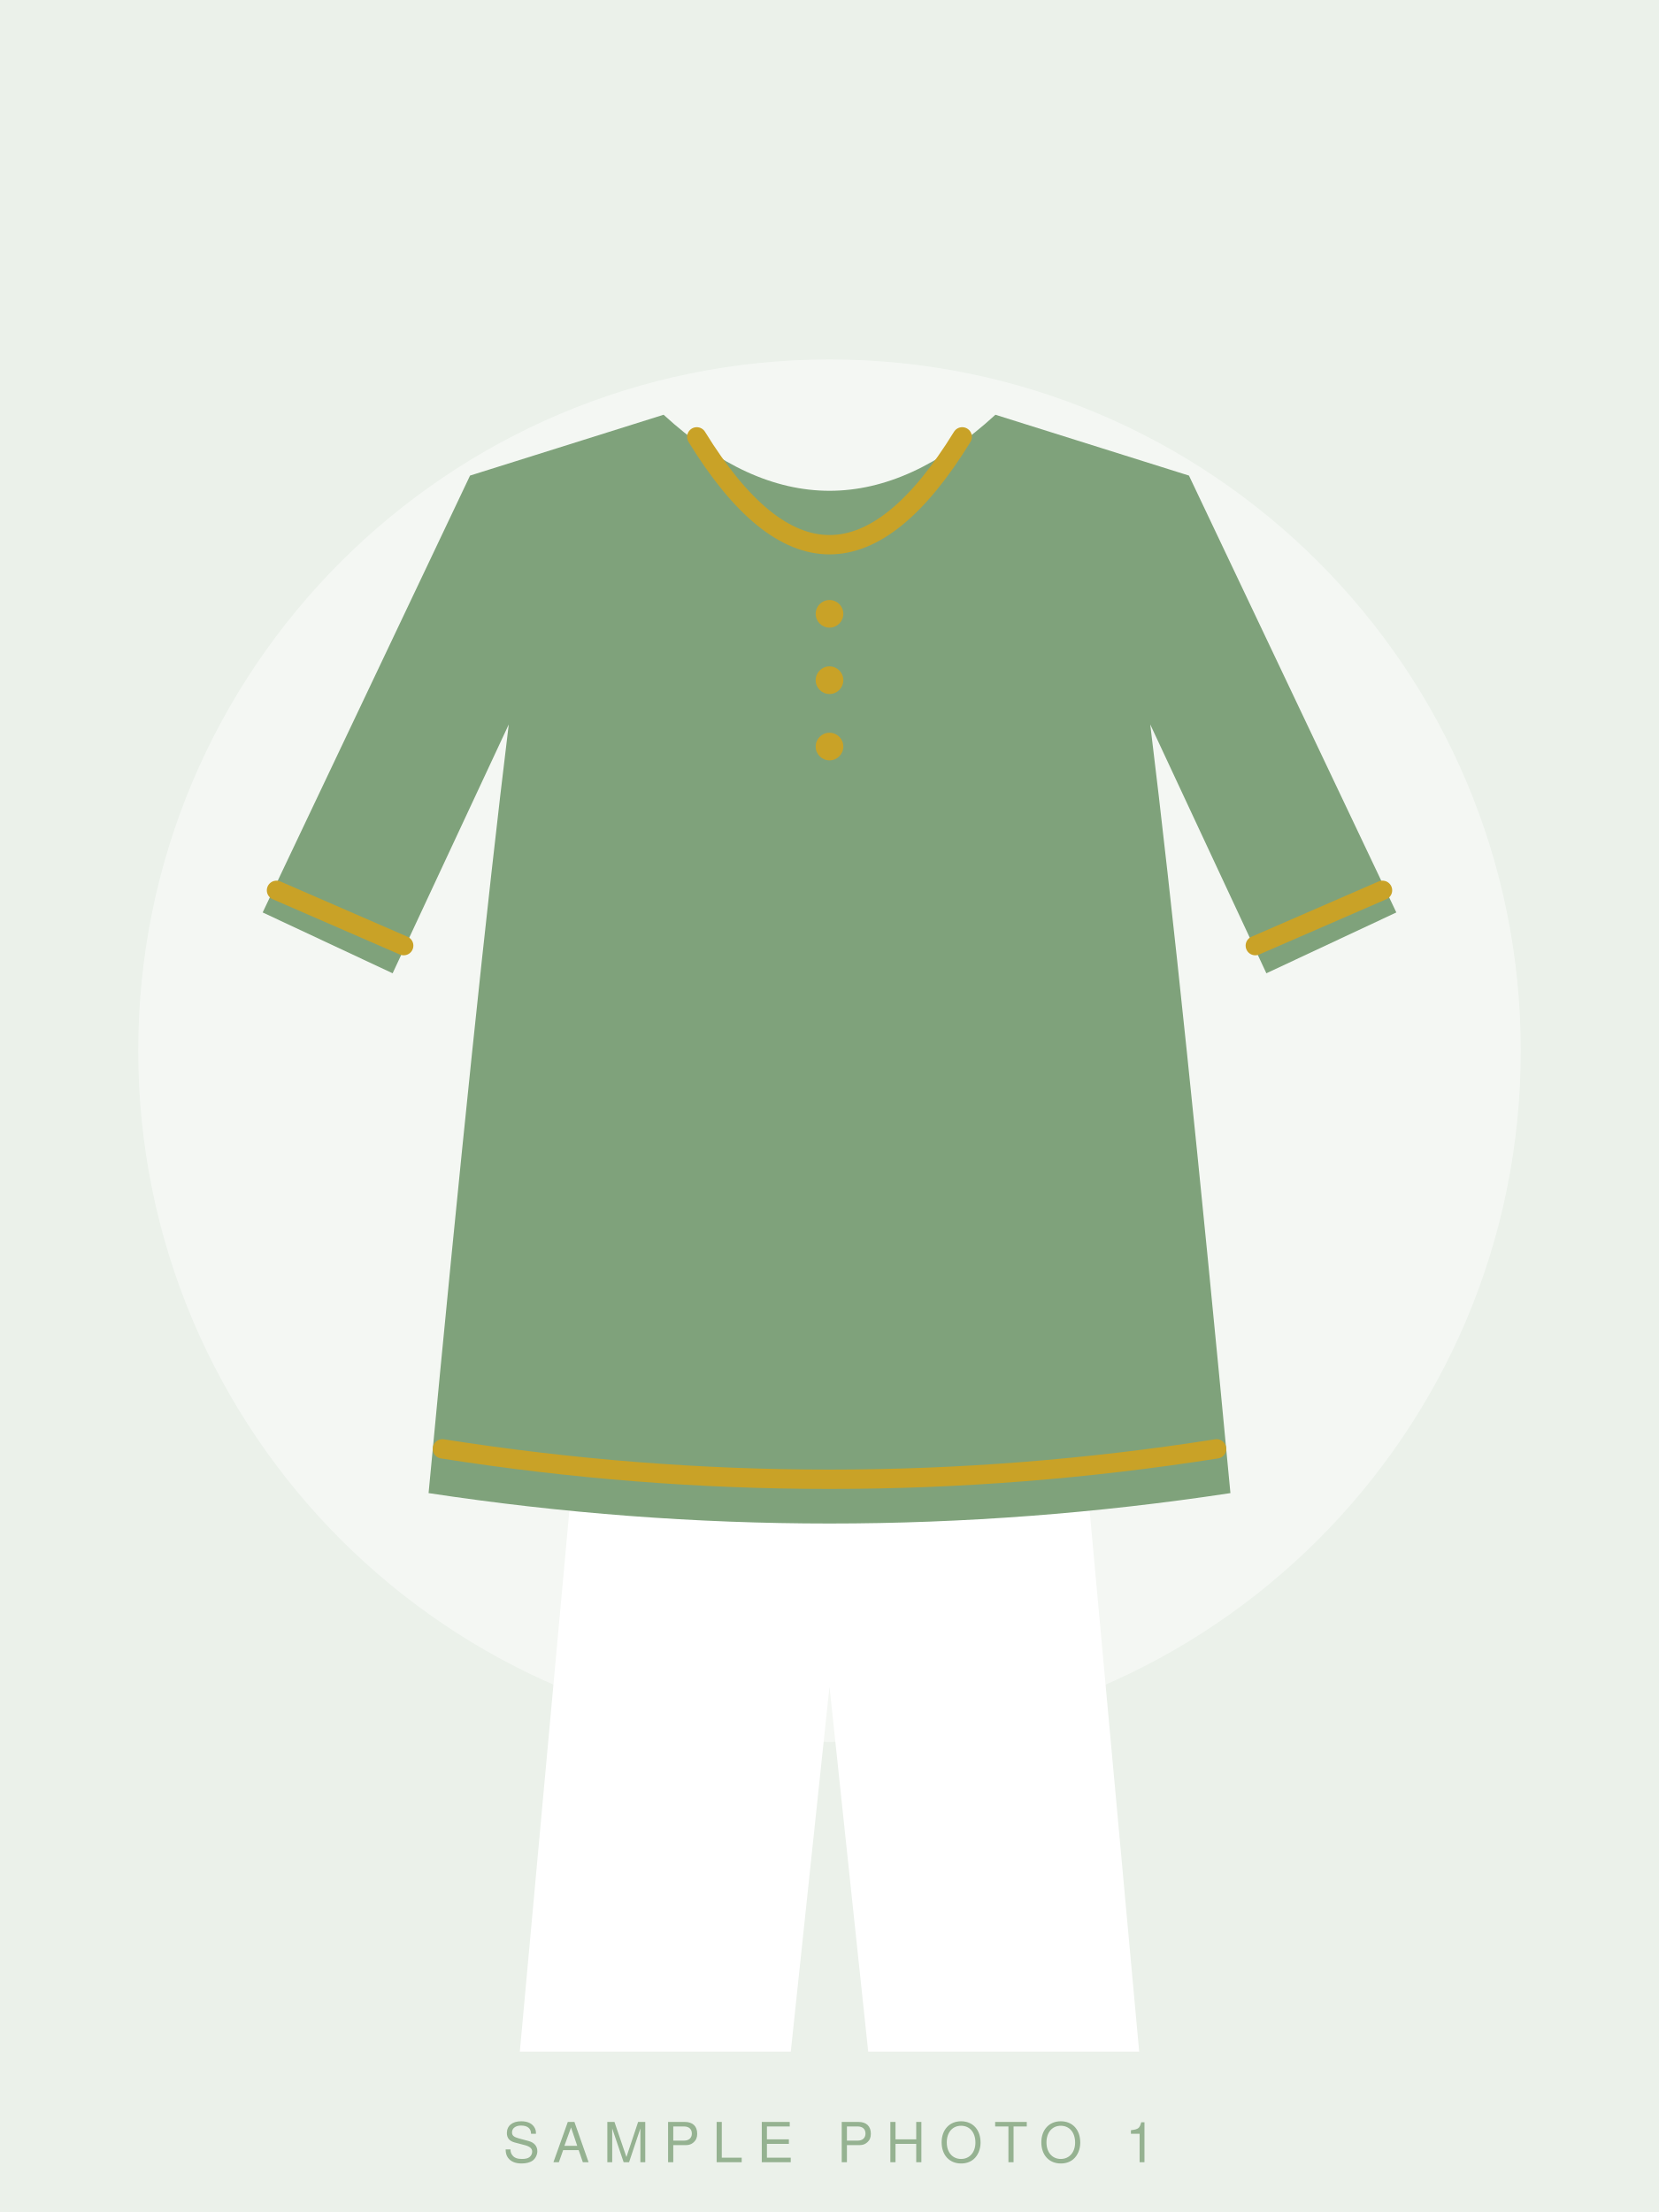
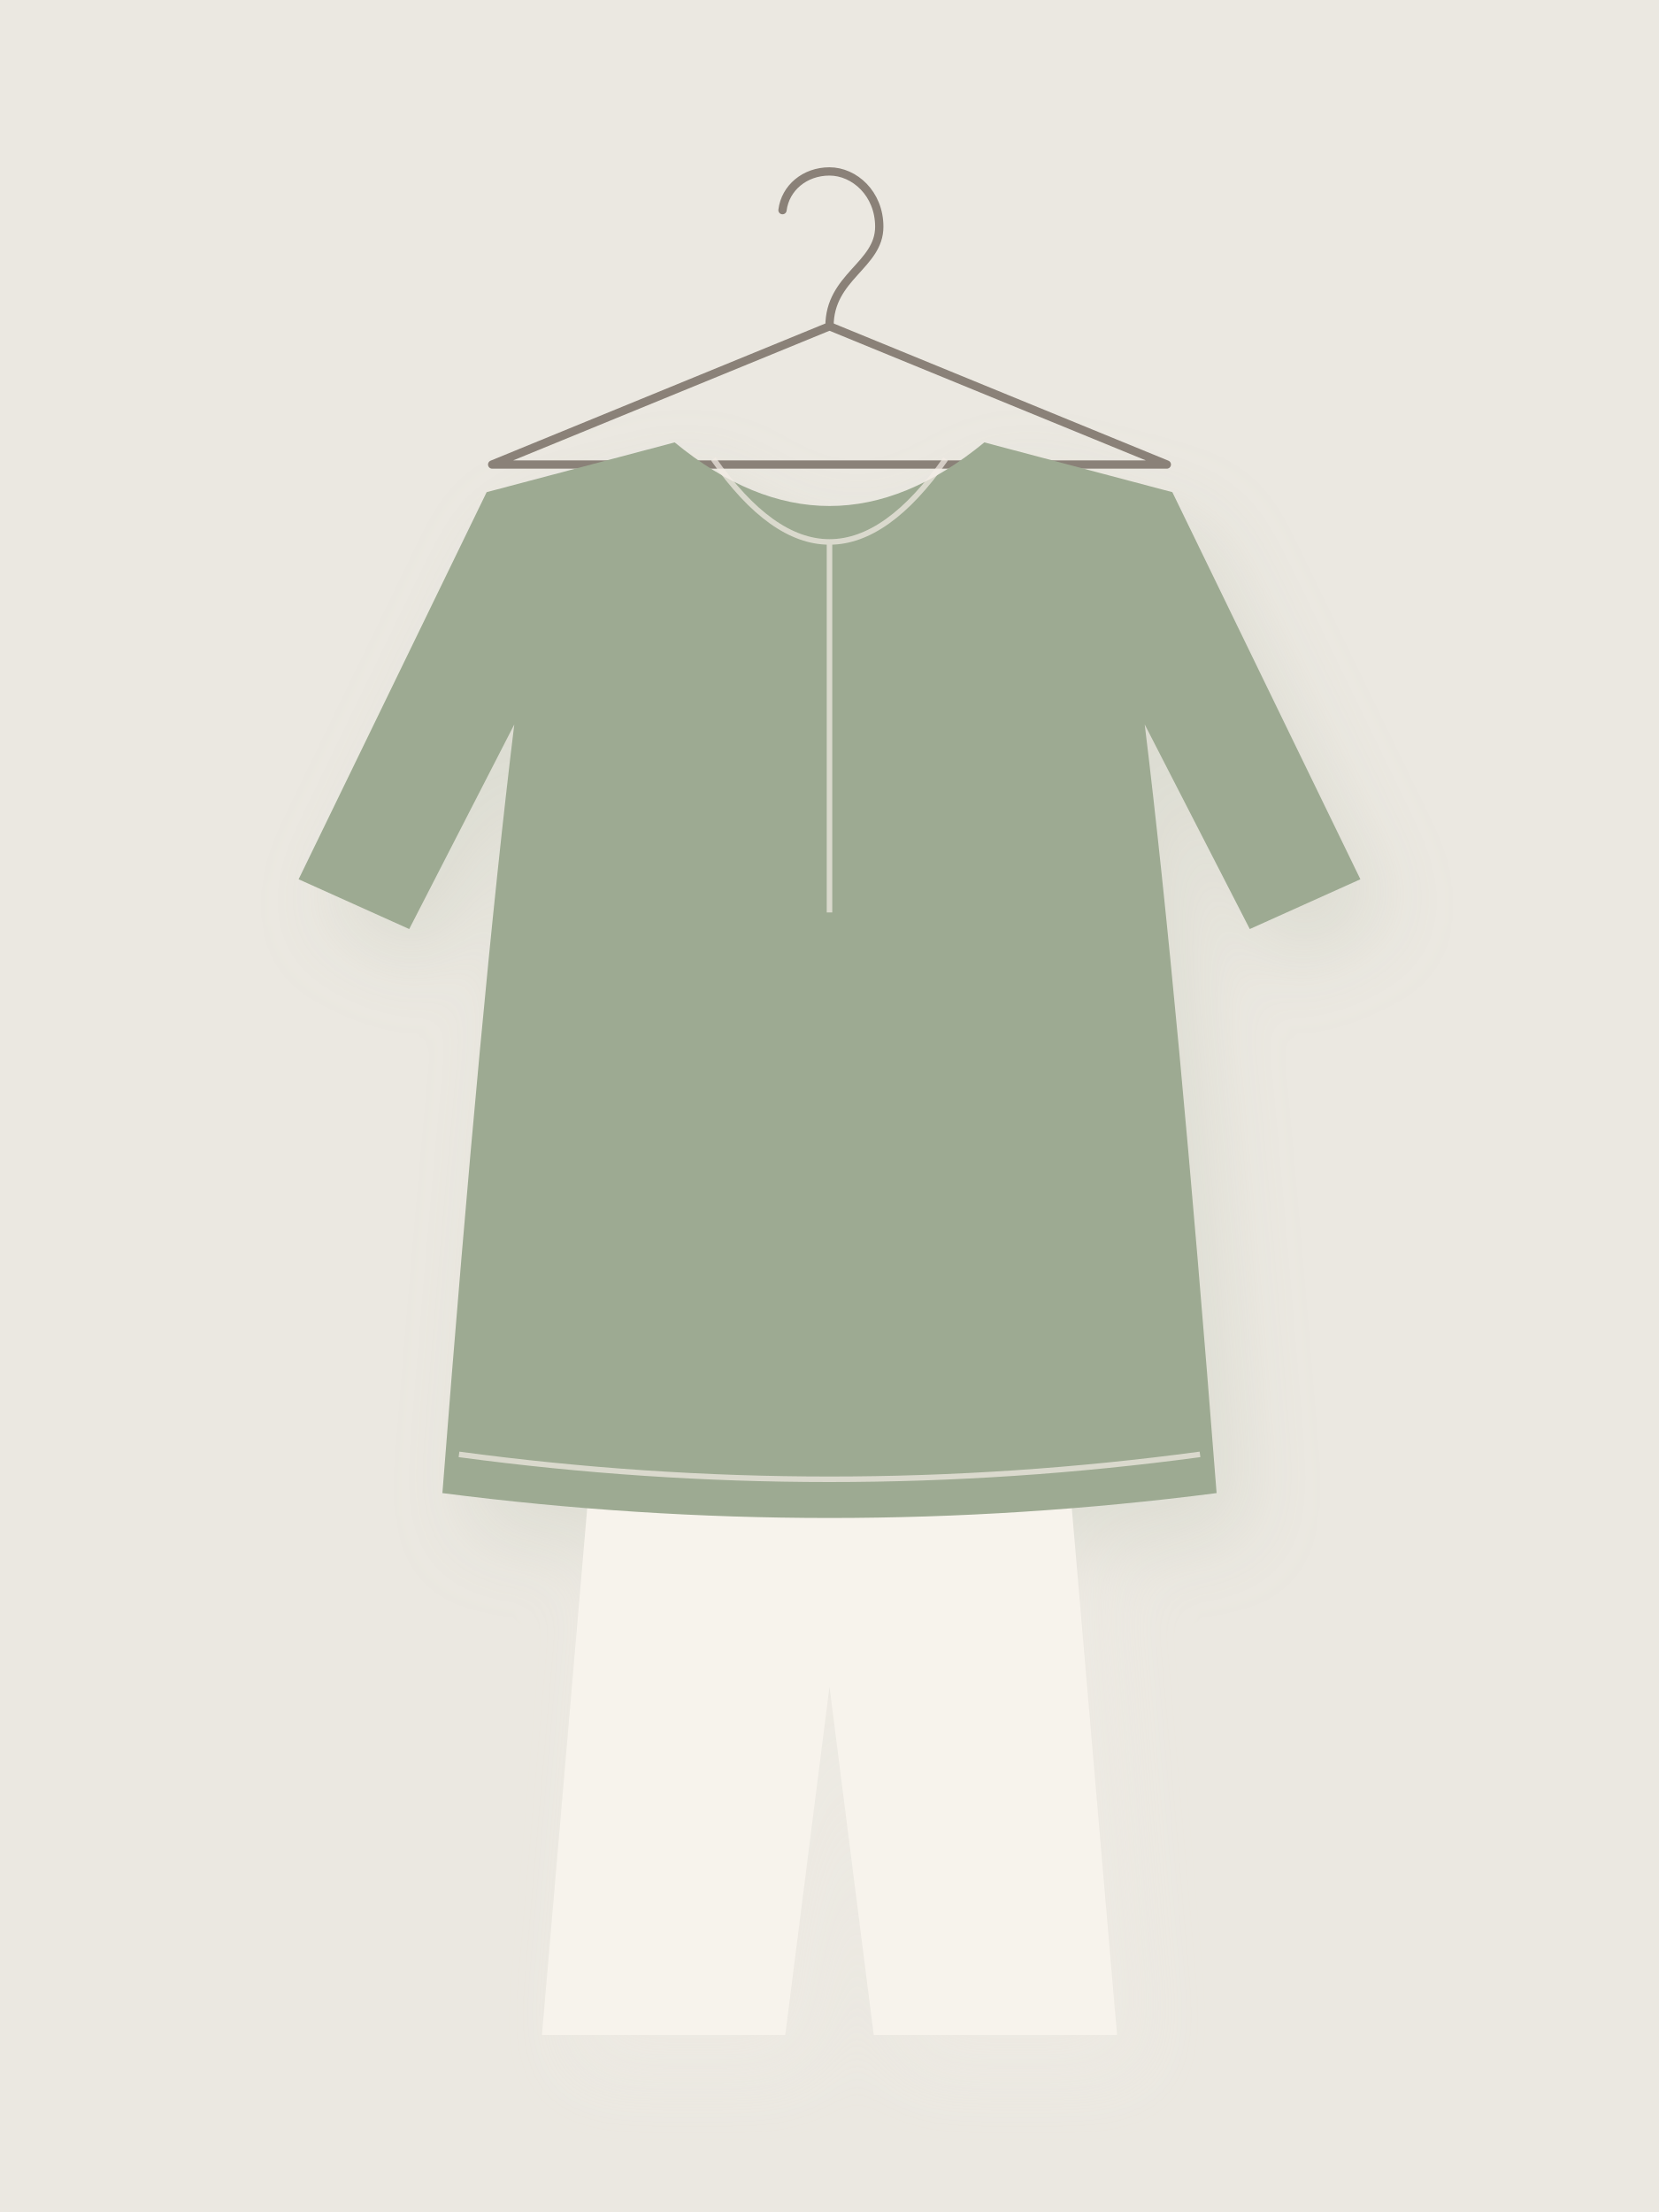
- <svg xmlns="http://www.w3.org/2000/svg" viewBox="0 0 600 800">
-   <rect width="600" height="800" fill="#EBF1EA" />
-   <circle cx="300" cy="380" r="250" fill="#ffffff" opacity="0.45" />
-   <path d="M212,480 L388,480 L412,742 L314,742 L300,610 L286,742 L188,742 Z" fill="#FFFFFF" />
-   <path d="M240,150 Q300,205 360,150 L430,172 L505,330 L458,352 L416,262 Q428,360 445,540 Q300,562 155,540 Q172,360 184,262 L142,352 L95,330 L170,172 Z" fill="#7FA27B" />
-   <path d="M252,158 Q300,236 348,158" fill="none" stroke="#C9A227" stroke-width="7" stroke-linecap="round" />
-   <path d="M160,524 Q300,546 440,524" fill="none" stroke="#C9A227" stroke-width="7" stroke-linecap="round" />
-   <path d="M100,322 L146,342" stroke="#C9A227" stroke-width="7" stroke-linecap="round" />
-   <path d="M500,322 L454,342" stroke="#C9A227" stroke-width="7" stroke-linecap="round" />
-   <circle cx="300" cy="222" r="5" fill="#C9A227" />
-   <circle cx="300" cy="246" r="5" fill="#C9A227" />
-   <circle cx="300" cy="270" r="5" fill="#C9A227" />
-   <text x="300" y="782" text-anchor="middle" font-family="Helvetica, Arial, sans-serif" font-size="20" letter-spacing="5" fill="#7FA27B" opacity="0.8">SAMPLE PHOTO 1</text>
+ <svg xmlns="http://www.w3.org/2000/svg" viewBox="0 0 600 800" preserveAspectRatio="xMidYMid slice">
+   <defs>
+     <filter id="s" x="-20%" y="-20%" width="140%" height="140%">
+       <feGaussianBlur stdDeviation="14" />
+     </filter>
+   </defs>
+   <rect width="600" height="800" fill="#EBE8E1" />
+   <g transform="translate(0,0)">
+     <g transform="translate(10,14)" opacity="0.18" filter="url(#s)" fill="#3b2f28">
+       <path d="M218,480 L382,480 L404,736 L316,736 L300,610 L284,736 L196,736 Z" fill="#F7F3EC" />
+       <path d="M244,160 Q300,206 356,160 L424,178 L492,318 L452,336 L414,262 Q426,360 440,540 Q300,558 160,540 Q174,360 186,262 L148,336 L108,318 L176,178 Z" fill="#9DAA92" />
+       <g fill="none" stroke="#F4EDE6" stroke-width="2" opacity="0.7">
+         <path d="M258,166 Q300,226 342,166" />
+         <path d="M300,196 L300,330" />
+         <path d="M166,526 Q300,544 434,526" />
+       </g>
+     </g>
+     <g fill="none" stroke="#8A8178" stroke-width="3" stroke-linecap="round" stroke-linejoin="round">
+       <path d="M300,118 C300,100 318,96 318,82 C318,70 309,62 300,62 C291,62 284,68 283,76" />
+       <path d="M300,118 L178,168 L422,168 Z" />
+     </g>
+     <path d="M218,480 L382,480 L404,736 L316,736 L300,610 L284,736 L196,736 Z" fill="#F7F3EC" />
+     <path d="M244,160 Q300,206 356,160 L424,178 L492,318 L452,336 L414,262 Q426,360 440,540 Q300,558 160,540 Q174,360 186,262 L148,336 L108,318 L176,178 Z" fill="#9DAA92" />
+     <g fill="none" stroke="#F4EDE6" stroke-width="2" opacity="0.7">
+       <path d="M258,166 Q300,226 342,166" />
+       <path d="M300,196 L300,330" />
+       <path d="M166,526 Q300,544 434,526" />
+     </g>
+   </g>
</svg>
